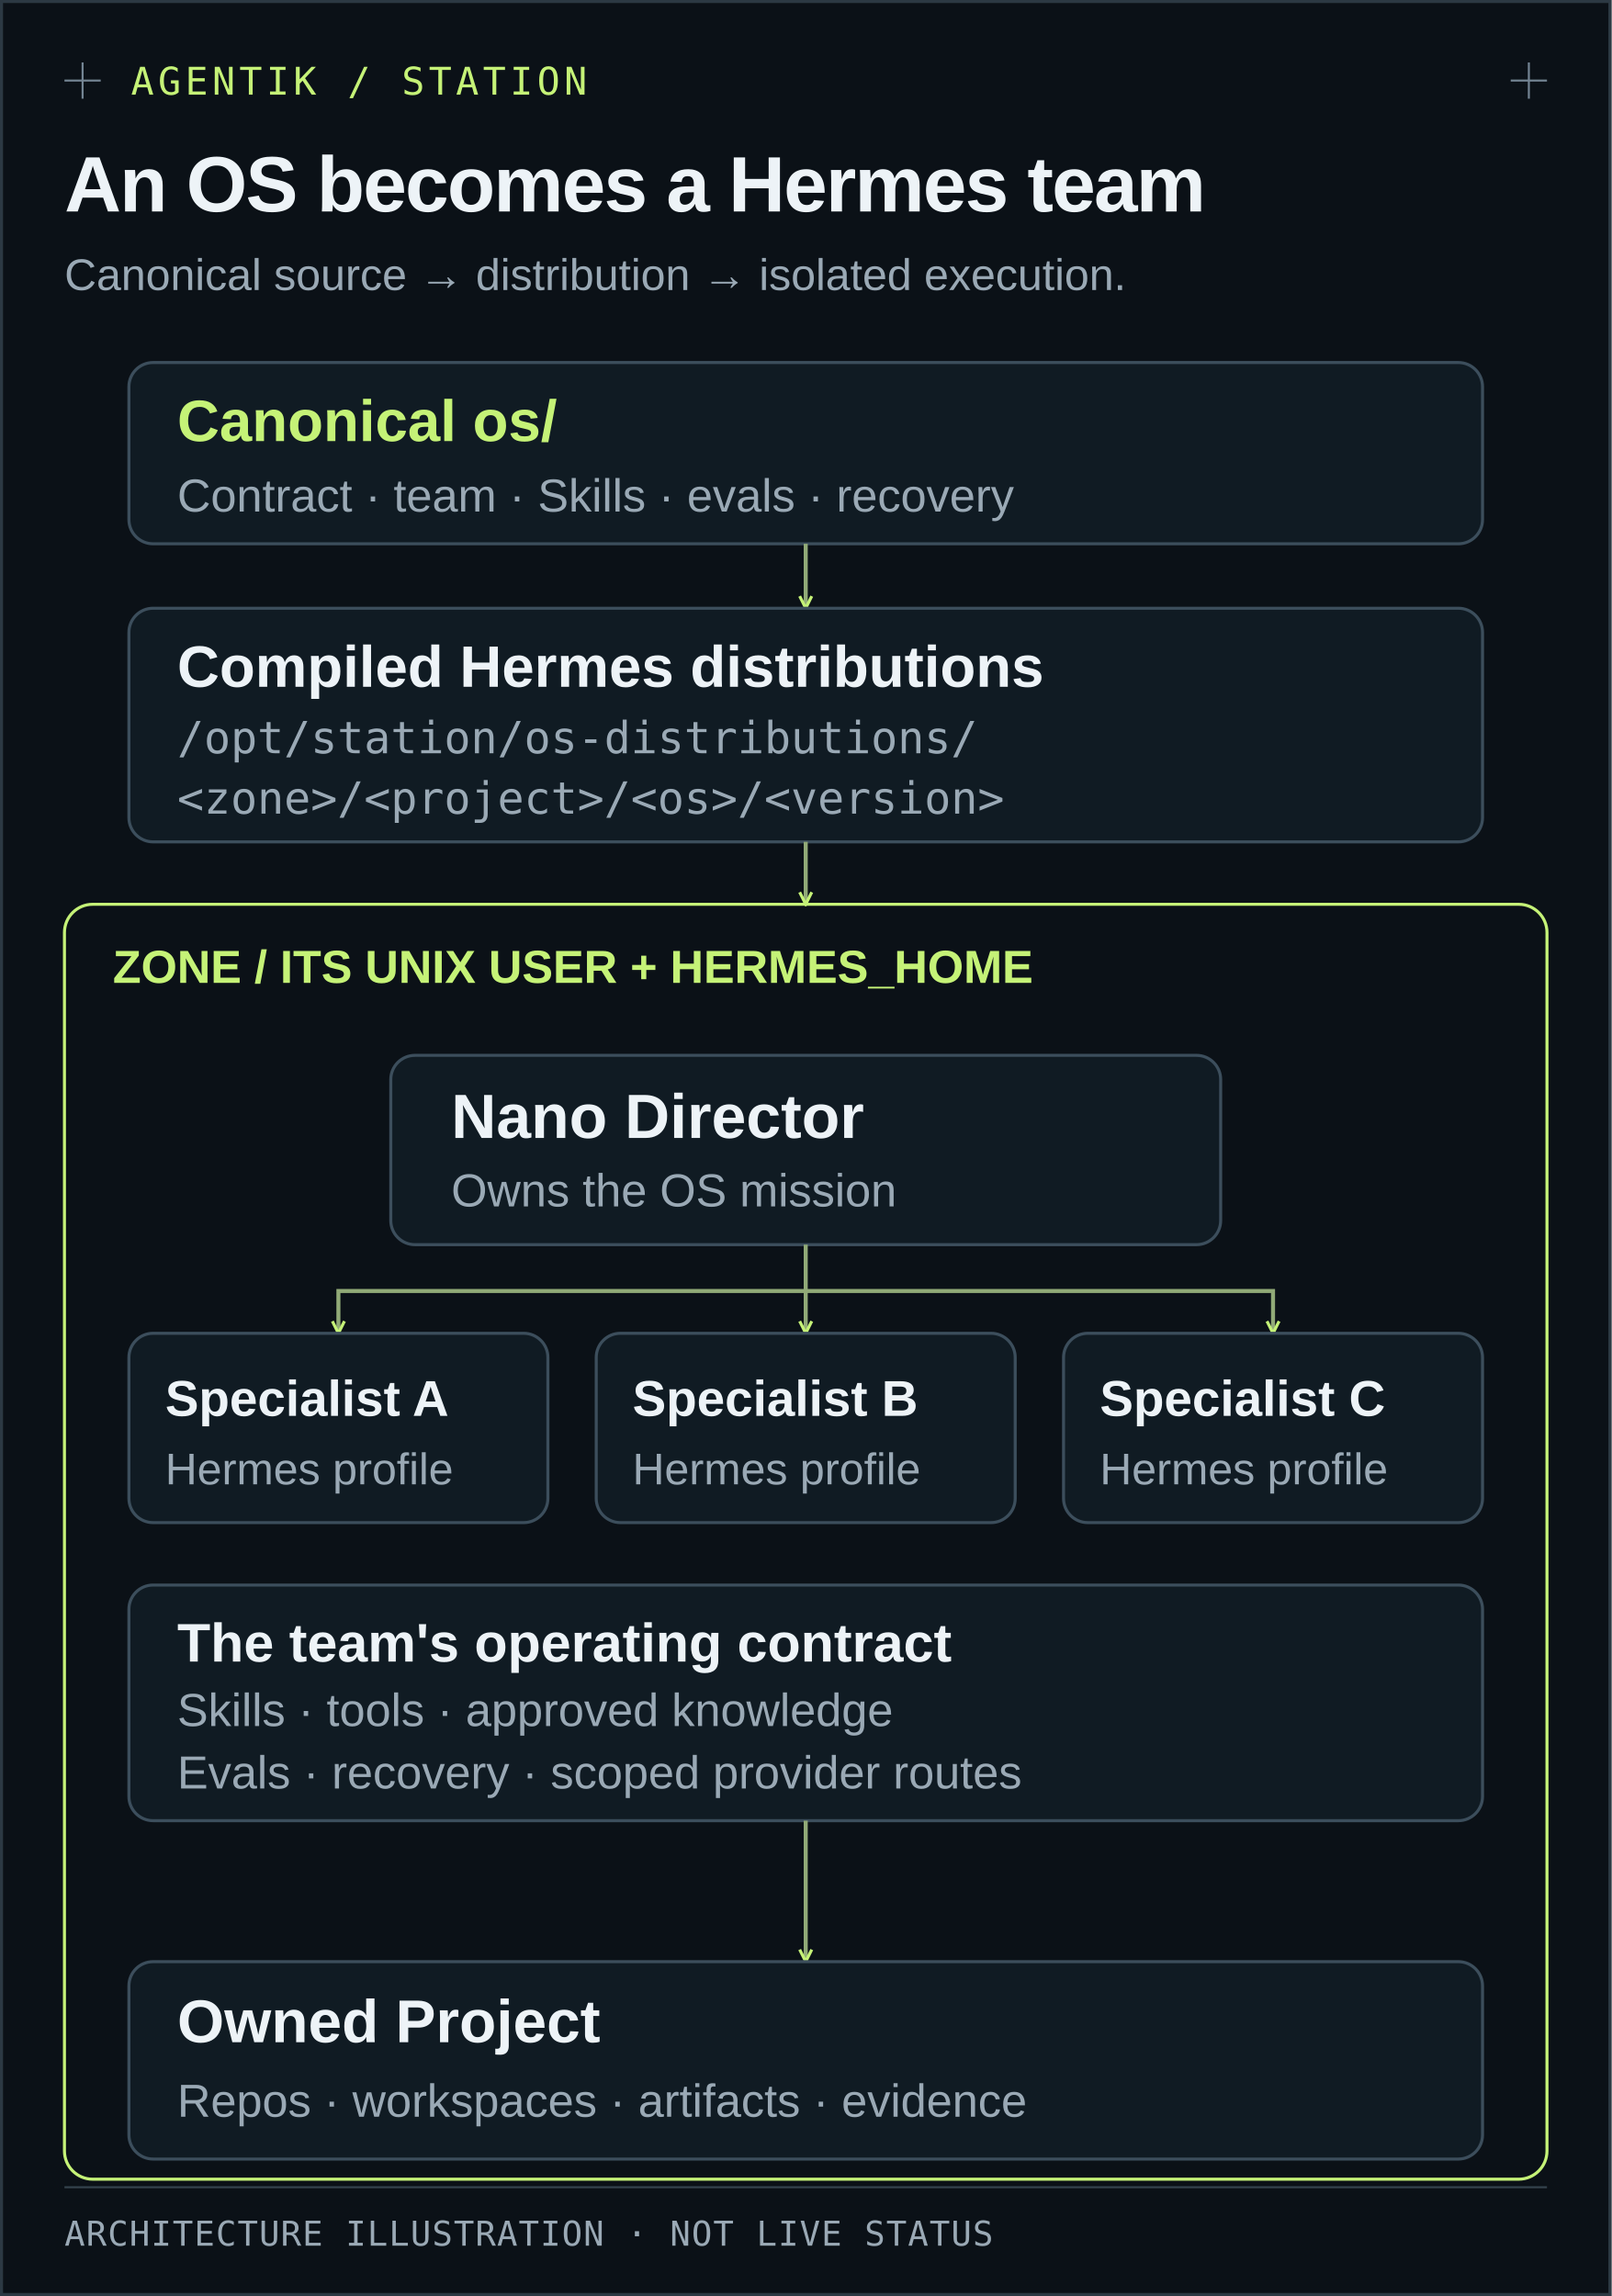
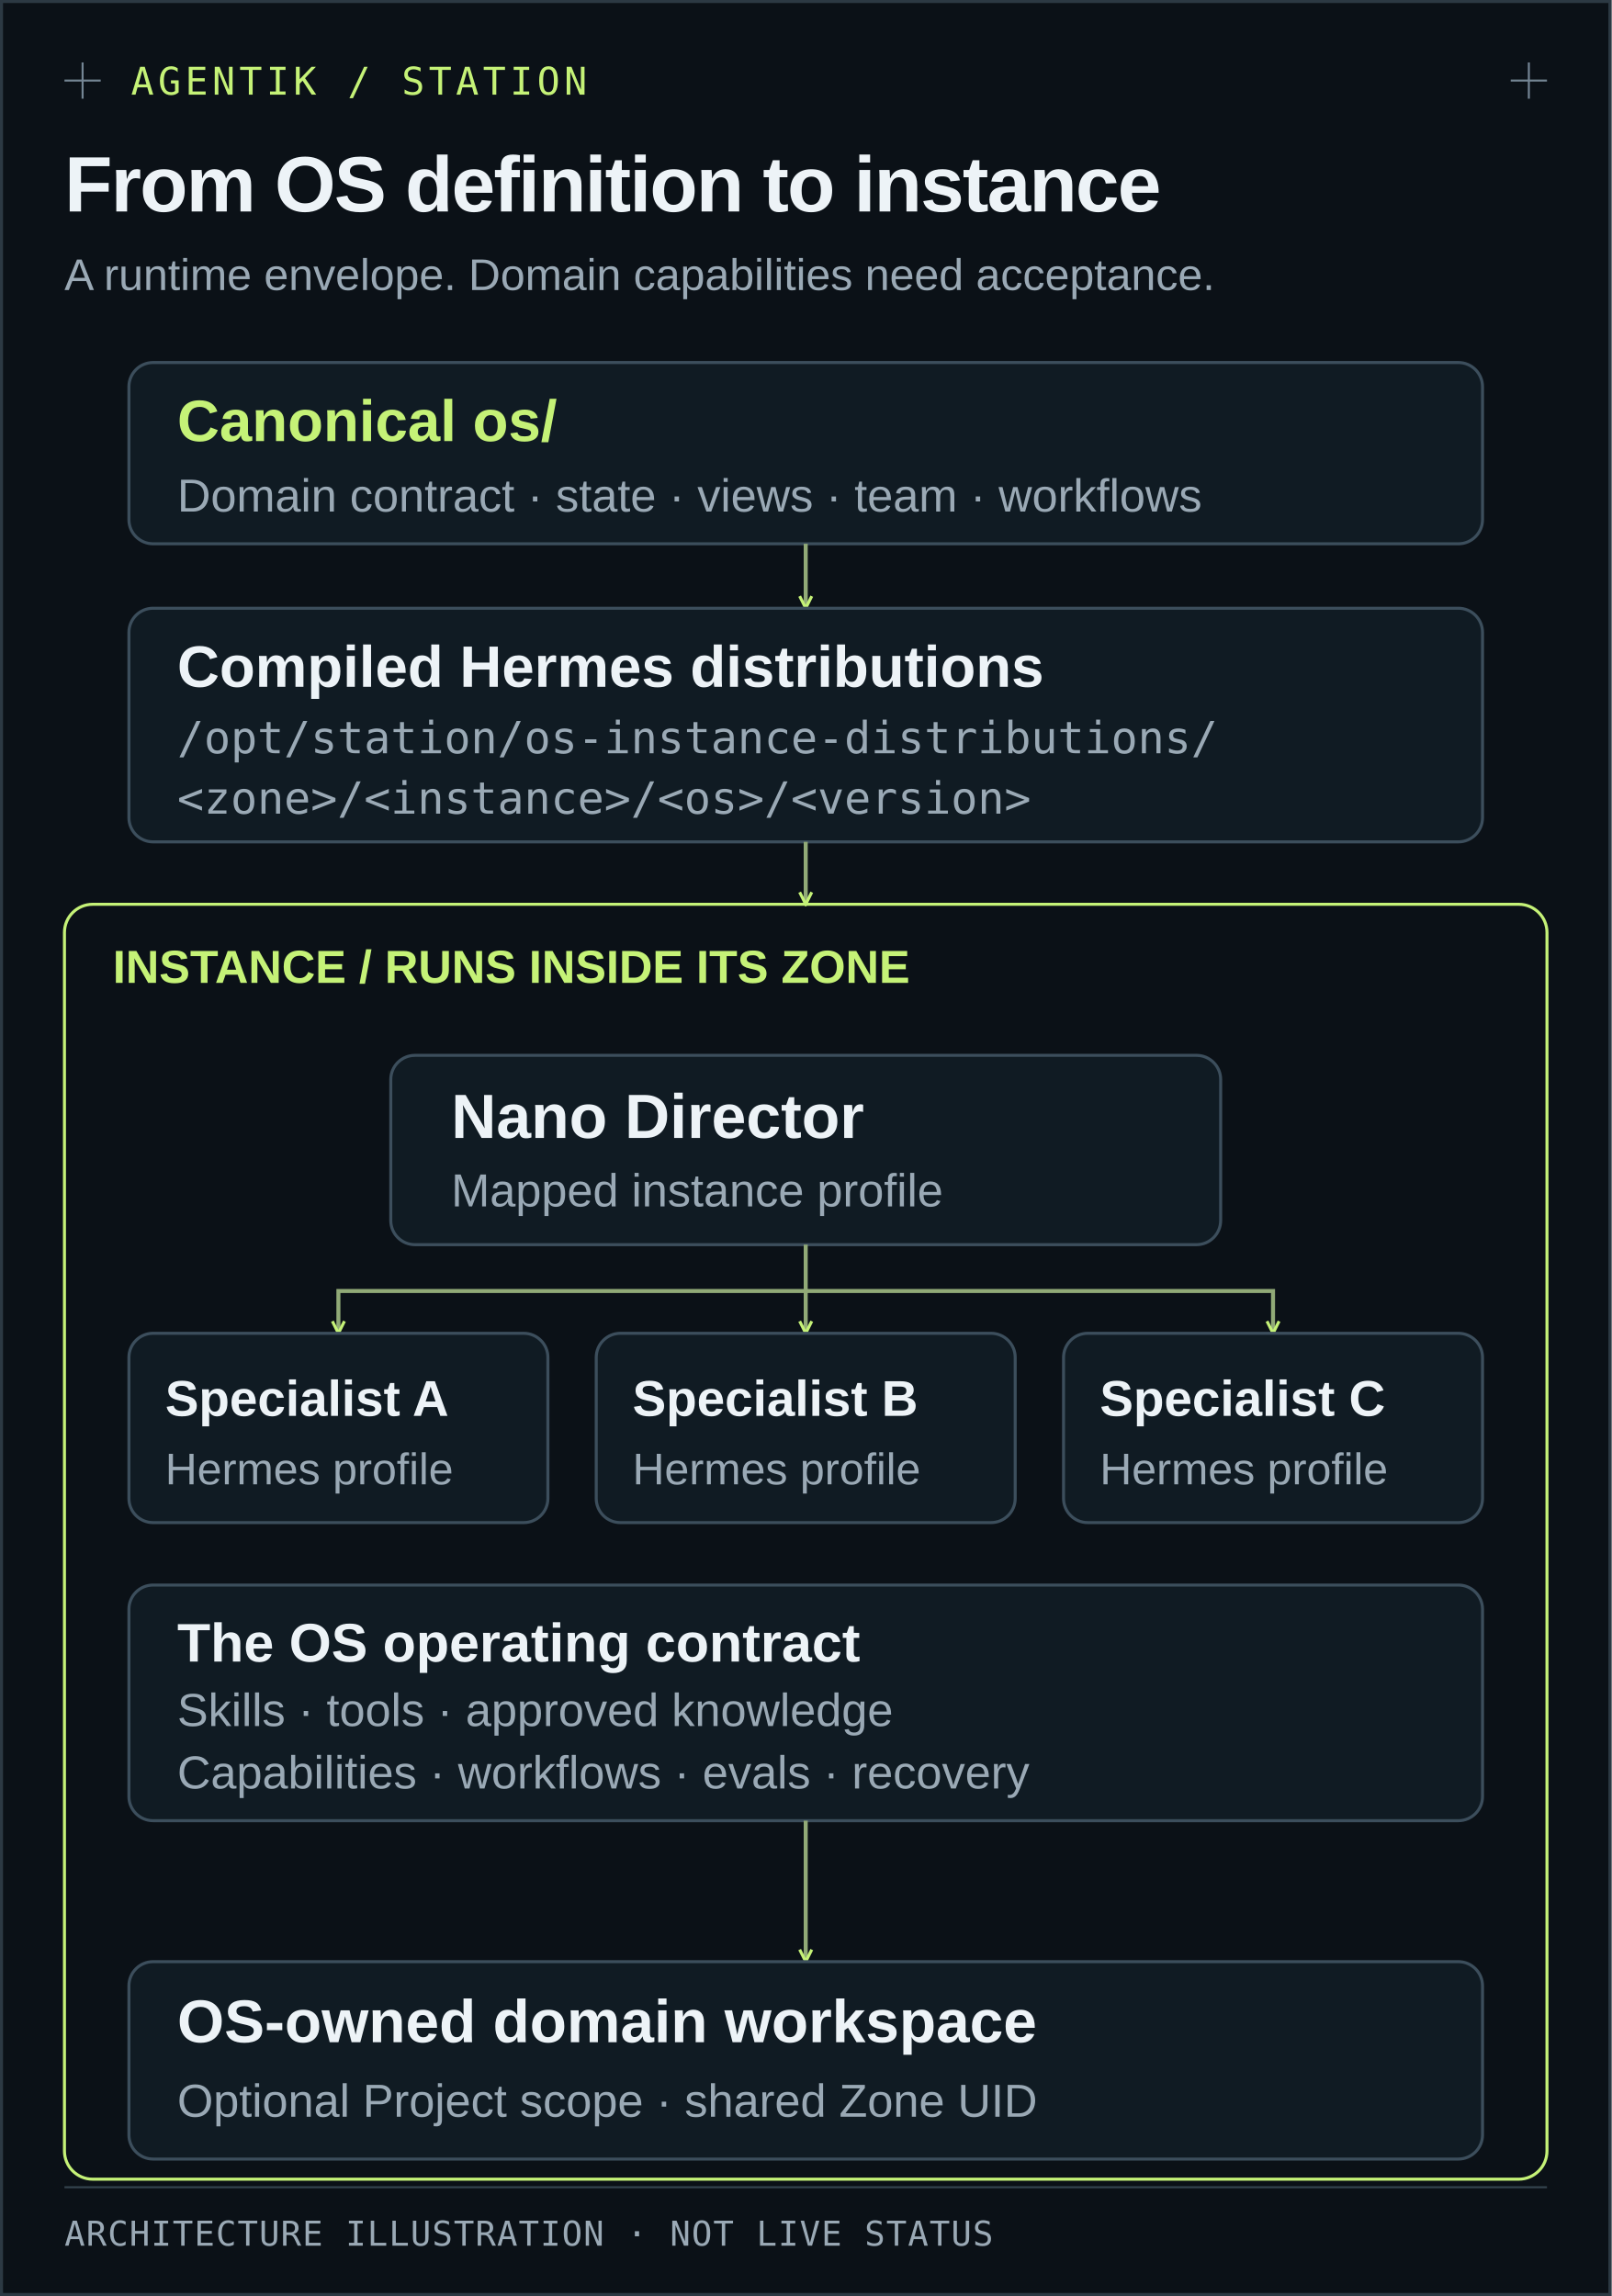
<svg xmlns="http://www.w3.org/2000/svg" width="800" height="1140" viewBox="0 0 800 1140" role="img" aria-labelledby="title description">
  <defs>
    <style>
      text { font-family: Arial, Helvetica, sans-serif; fill: #edf3f7; }
      .mono { font-family: Menlo, Consolas, 'DejaVu Sans Mono', monospace; }
      .muted { fill: #9aa9b5; }
      .lime { fill: #c5f277; }
      .card { fill: #101b23; stroke: #3c4e5c; stroke-width: 1.5; }
      .route { fill: none; stroke: #91aa77; stroke-width: 2; marker-end: url(#arrow); }
      @media (prefers-reduced-motion: reduce) { .motion { display: none; } }
    </style>
    <marker id="arrow" markerWidth="8" markerHeight="8" refX="7" refY="4" orient="auto" markerUnits="userSpaceOnUse">
      <path d="M1 1 7 4 1 7" fill="none" stroke="#c5f277" stroke-width="1.5" />
    </marker>
  </defs>
  <rect width="800" height="1140" fill="#0b1117" />
  <rect x=".75" y=".75" width="798.5" height="1138.5" fill="none" stroke="#2c3943" stroke-width="1.5" />
  <path d="M32 40h18m-9-9v18M750 40h18m-9-9v18" stroke="#748594" />
  <text x="65" y="47" class="mono lime" font-size="19" letter-spacing="2">AGENTIK / STATION</text>
-   <text x="32" y="105" font-size="39" font-weight="700" letter-spacing="-.8">An OS becomes a Hermes team</text>
-   <text x="32" y="144" class="muted" font-size="22">Canonical source → distribution → isolated execution.</text>
+   <text x="32" y="105" font-size="39" font-weight="700" letter-spacing="-.8">From OS definition to instance</text>
+   <text x="32" y="144" class="muted" font-size="22">A runtime envelope. Domain capabilities need acceptance.</text>
  <rect class="card" x="64" y="180" width="672" height="90" rx="12" />
  <text x="88" y="219" font-size="29" class="lime" font-weight="700">Canonical os/</text>
-   <text x="88" y="254" font-size="23" class="muted">Contract · team · Skills · evals · recovery</text>
+   <text x="88" y="254" font-size="23" class="muted">Domain contract · state · views · team · workflows</text>
  <path class="route" d="M400 270V302" />
  <rect class="card" x="64" y="302" width="672" height="116" rx="12" />
  <text x="88" y="341" font-size="29" font-weight="700">Compiled Hermes distributions</text>
-   <text x="88" y="374" font-size="22" class="mono muted">/opt/station/os-distributions/</text>
-   <text x="88" y="404" font-size="22" class="mono muted">&lt;zone&gt;/&lt;project&gt;/&lt;os&gt;/&lt;version&gt;</text>
+   <text x="88" y="374" font-size="22" class="mono muted">/opt/station/os-instance-distributions/</text>
+   <text x="88" y="404" font-size="22" class="mono muted">&lt;zone&gt;/&lt;instance&gt;/&lt;os&gt;/&lt;version&gt;</text>
  <path class="route" d="M400 418V449" />
  <rect x="32" y="449" width="736" height="633" rx="14" fill="none" stroke="#c5f277" stroke-width="1.5" />
-   <text x="56" y="488" font-size="23" class="lime" font-weight="700">ZONE / ITS UNIX USER + HERMES_HOME</text>
+   <text x="56" y="488" font-size="23" class="lime" font-weight="700">INSTANCE / RUNS INSIDE ITS ZONE</text>
  <rect class="card" x="194" y="524" width="412" height="94" rx="12" />
  <text x="224" y="565" font-size="31" font-weight="700">Nano Director</text>
-   <text x="224" y="599" font-size="23" class="muted">Owns the OS mission</text>
+   <text x="224" y="599" font-size="23" class="muted">Mapped instance profile</text>
  <path class="route" d="M400 618V641H168V662" />
  <path class="route" d="M400 641V662" />
  <path class="route" d="M400 641H632V662" />
  <rect class="card" x="64" y="662" width="208" height="94" rx="12" />
  <text x="82" y="703" font-size="25" font-weight="700">Specialist A</text>
  <text x="82" y="737" font-size="22" class="muted">Hermes profile</text>
  <rect class="card" x="296" y="662" width="208" height="94" rx="12" />
  <text x="314" y="703" font-size="25" font-weight="700">Specialist B</text>
  <text x="314" y="737" font-size="22" class="muted">Hermes profile</text>
  <rect class="card" x="528" y="662" width="208" height="94" rx="12" />
  <text x="546" y="703" font-size="25" font-weight="700">Specialist C</text>
  <text x="546" y="737" font-size="22" class="muted">Hermes profile</text>
  <rect class="card" x="64" y="787" width="672" height="117" rx="12" />
-   <text x="88" y="825" font-size="27" font-weight="700">The team's operating contract</text>
+   <text x="88" y="825" font-size="27" font-weight="700">The OS operating contract</text>
  <text x="88" y="857" font-size="23" class="muted">Skills · tools · approved knowledge</text>
-   <text x="88" y="888" font-size="23" class="muted">Evals · recovery · scoped provider routes</text>
+   <text x="88" y="888" font-size="23" class="muted">Capabilities · workflows · evals · recovery</text>
  <path class="route" d="M400 904V974" />
  <rect class="card" x="64" y="974" width="672" height="98" rx="12" />
-   <text x="88" y="1014" font-size="30" font-weight="700">Owned Project</text>
-   <text x="88" y="1051" font-size="23" class="muted">Repos · workspaces · artifacts · evidence</text>
+   <text x="88" y="1014" font-size="30" font-weight="700">OS-owned domain workspace</text>
+   <text x="88" y="1051" font-size="23" class="muted">Optional Project scope · shared Zone UID</text>
  <g class="motion">
    <circle r="4" fill="#c5f277" opacity="0">
      <animate attributeName="opacity" values="0;1;1;0" dur="4s" repeatCount="1" fill="freeze" />
      <animateMotion dur="4s" repeatCount="1" path="M400 270V302" />
    </circle>
  </g>
  <path d="M32 1086H768" stroke="#34434d" />
  <text x="32" y="1115" class="mono muted" font-size="17" letter-spacing=".5">ARCHITECTURE ILLUSTRATION · NOT LIVE STATUS</text>
</svg>
